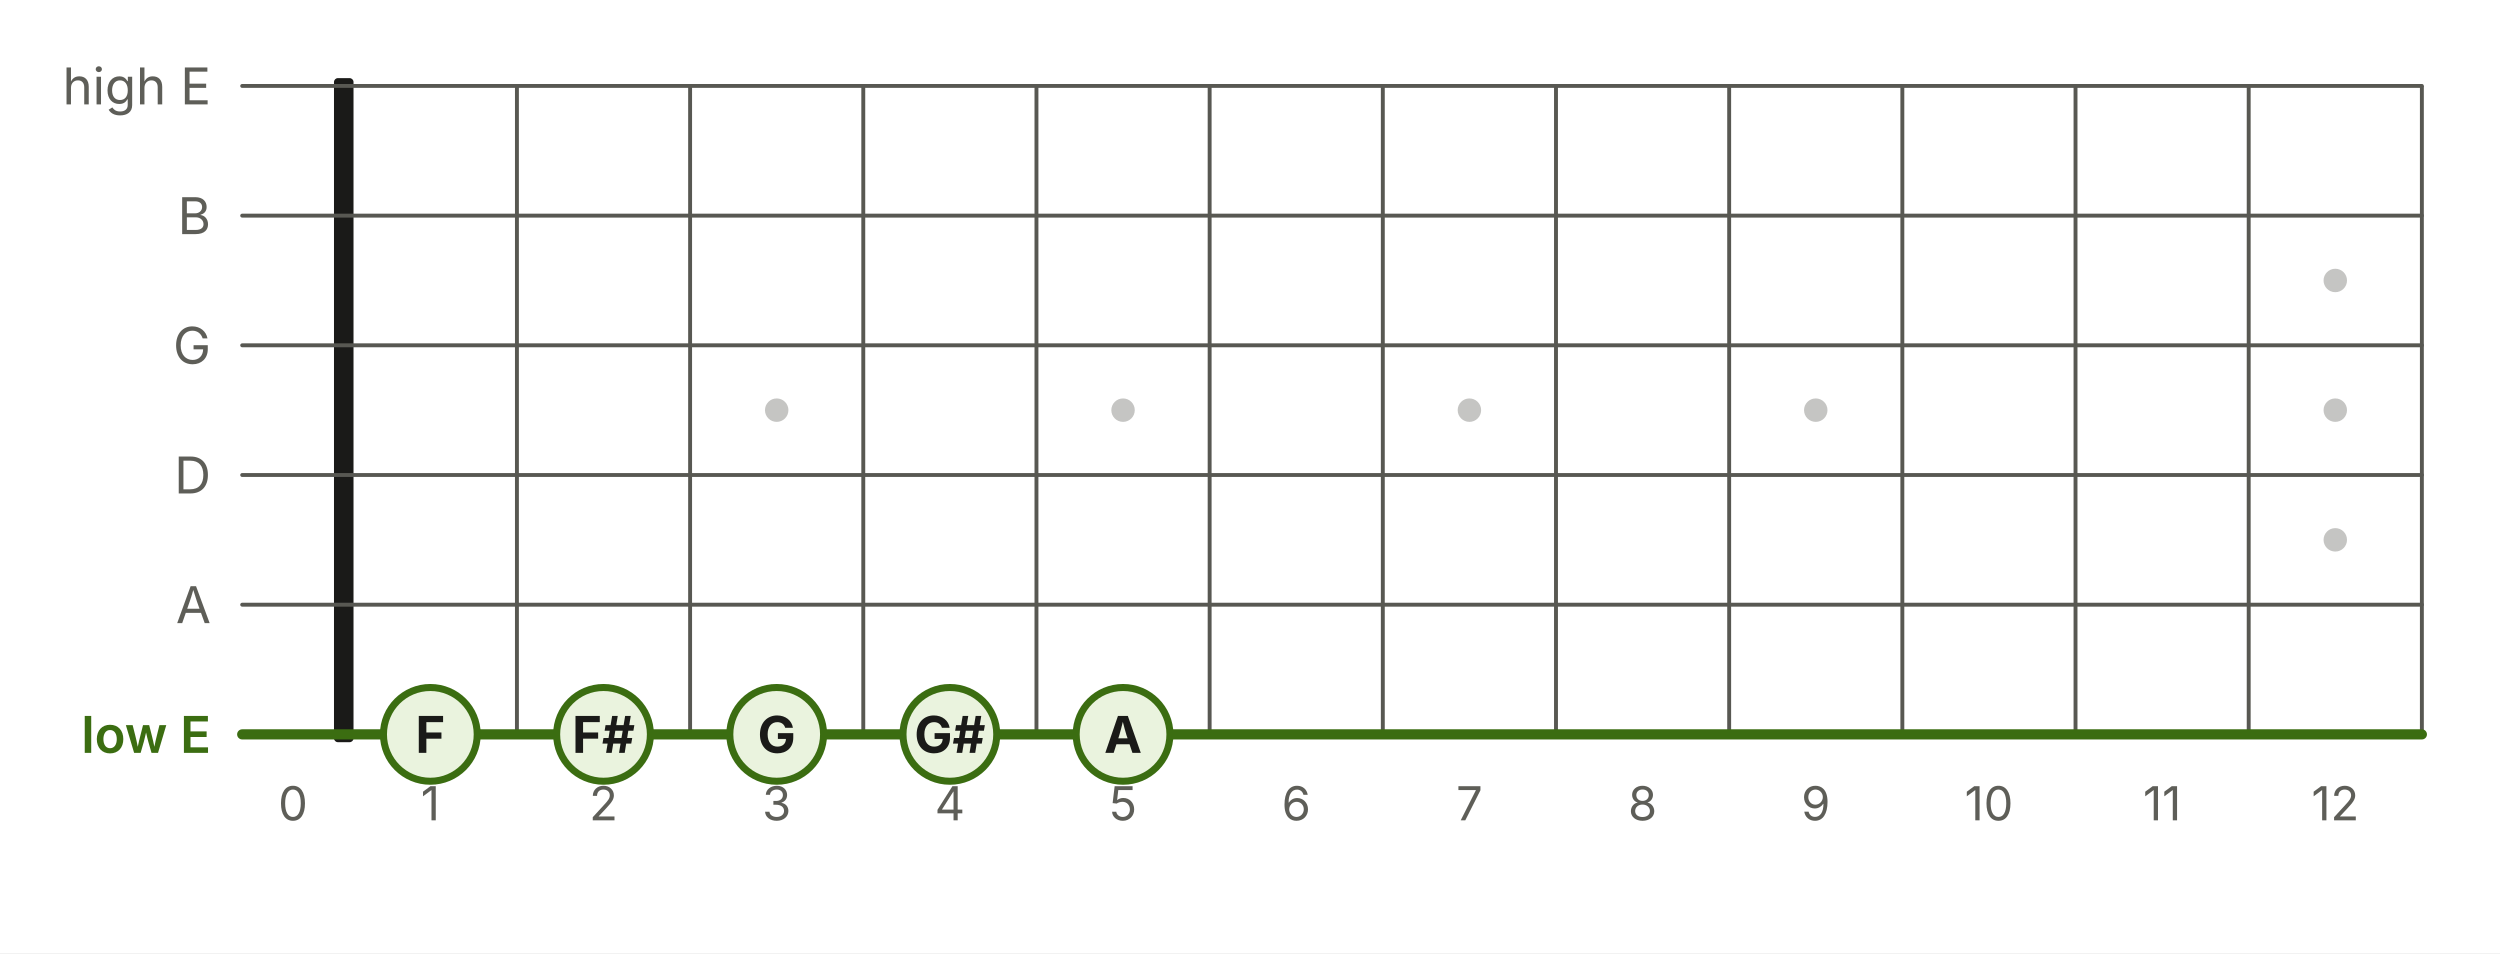
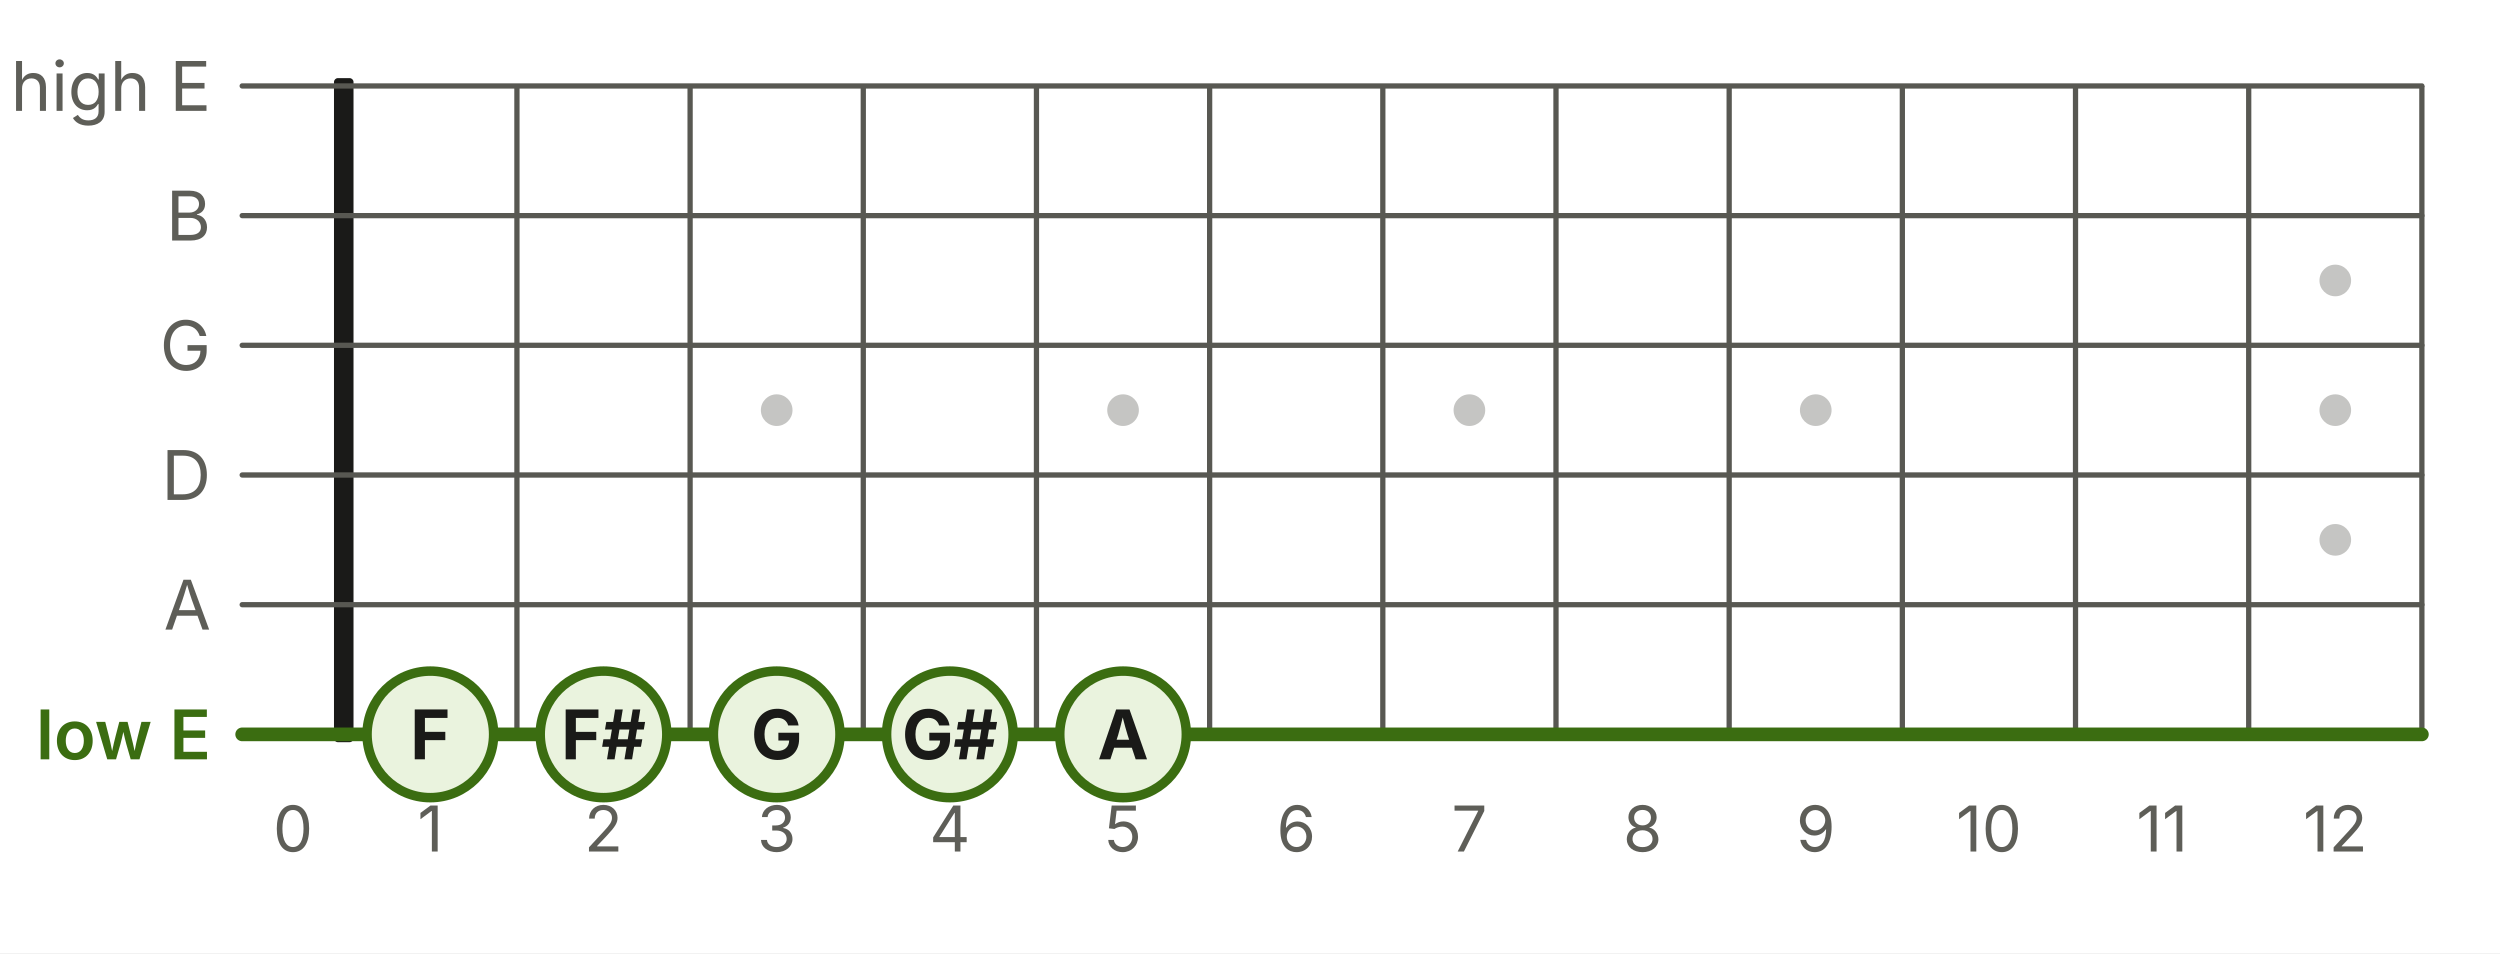
<svg xmlns="http://www.w3.org/2000/svg" width="2560" height="976" viewBox="0 0 640 244" font-family="Calibri,-apple-system,BlinkMacSystemFont,'Segoe UI',sans-serif">
  <rect width="640" height="244" fill="#ffffff" />
-   <circle cx="198.833" cy="105" r="3" fill="#585852" opacity="0.35" />
-   <circle cx="287.5" cy="105" r="3" fill="#585852" opacity="0.35" />
-   <circle cx="376.167" cy="105" r="3" fill="#585852" opacity="0.35" />
-   <circle cx="464.833" cy="105" r="3" fill="#585852" opacity="0.35" />
-   <circle cx="597.833" cy="105" r="3" fill="#585852" opacity="0.35" />
-   <circle cx="597.833" cy="71.8" r="3" fill="#585852" opacity="0.35" />
-   <circle cx="597.833" cy="138.2" r="3" fill="#585852" opacity="0.35" />
-   <line x1="132.333" y1="22" x2="132.333" y2="188" stroke="#585852" stroke-width="1" />
-   <line x1="176.667" y1="22" x2="176.667" y2="188" stroke="#585852" stroke-width="1" />
-   <line x1="221" y1="22" x2="221" y2="188" stroke="#585852" stroke-width="1" />
-   <line x1="265.333" y1="22" x2="265.333" y2="188" stroke="#585852" stroke-width="1" />
-   <line x1="309.667" y1="22" x2="309.667" y2="188" stroke="#585852" stroke-width="1" />
-   <line x1="354" y1="22" x2="354" y2="188" stroke="#585852" stroke-width="1" />
-   <line x1="398.333" y1="22" x2="398.333" y2="188" stroke="#585852" stroke-width="1" />
-   <line x1="442.667" y1="22" x2="442.667" y2="188" stroke="#585852" stroke-width="1" />
-   <line x1="487" y1="22" x2="487" y2="188" stroke="#585852" stroke-width="1" />
-   <line x1="531.333" y1="22" x2="531.333" y2="188" stroke="#585852" stroke-width="1" />
-   <line x1="575.667" y1="22" x2="575.667" y2="188" stroke="#585852" stroke-width="1" />
-   <line x1="620" y1="22" x2="620" y2="188" stroke="#585852" stroke-width="1" />
+   <circle cx="198.833" cy="105" r="4.05" fill="#585852" opacity="0.35" />
+   <circle cx="287.5" cy="105" r="4.05" fill="#585852" opacity="0.35" />
+   <circle cx="376.167" cy="105" r="4.05" fill="#585852" opacity="0.35" />
+   <circle cx="464.833" cy="105" r="4.05" fill="#585852" opacity="0.35" />
+   <circle cx="597.833" cy="105" r="4.05" fill="#585852" opacity="0.35" />
+   <circle cx="597.833" cy="71.8" r="4.05" fill="#585852" opacity="0.35" />
+   <circle cx="597.833" cy="138.2" r="4.05" fill="#585852" opacity="0.35" />
+   <line x1="132.333" y1="22" x2="132.333" y2="188" stroke="#585852" stroke-width="1.35" />
+   <line x1="176.667" y1="22" x2="176.667" y2="188" stroke="#585852" stroke-width="1.35" />
+   <line x1="221" y1="22" x2="221" y2="188" stroke="#585852" stroke-width="1.35" />
+   <line x1="265.333" y1="22" x2="265.333" y2="188" stroke="#585852" stroke-width="1.35" />
+   <line x1="309.667" y1="22" x2="309.667" y2="188" stroke="#585852" stroke-width="1.35" />
+   <line x1="354" y1="22" x2="354" y2="188" stroke="#585852" stroke-width="1.35" />
+   <line x1="398.333" y1="22" x2="398.333" y2="188" stroke="#585852" stroke-width="1.35" />
+   <line x1="442.667" y1="22" x2="442.667" y2="188" stroke="#585852" stroke-width="1.35" />
+   <line x1="487" y1="22" x2="487" y2="188" stroke="#585852" stroke-width="1.35" />
+   <line x1="531.333" y1="22" x2="531.333" y2="188" stroke="#585852" stroke-width="1.35" />
+   <line x1="575.667" y1="22" x2="575.667" y2="188" stroke="#585852" stroke-width="1.35" />
+   <line x1="620" y1="22" x2="620" y2="188" stroke="#585852" stroke-width="1.35" />
  <rect x="85.5" y="20" width="5" height="170" fill="#1a1a18" rx="1" />
-   <line x1="62" y1="22" x2="620" y2="22" stroke="#585852" stroke-width="1" stroke-linecap="round" />
-   <text x="54" y="22" text-anchor="end" dominant-baseline="central" font-size="13" font-weight="400" fill="#5e5e58">high E</text>
-   <line x1="62" y1="55.2" x2="620" y2="55.2" stroke="#585852" stroke-width="1" stroke-linecap="round" />
-   <text x="54" y="55.2" text-anchor="end" dominant-baseline="central" font-size="13" font-weight="400" fill="#5e5e58">B</text>
-   <line x1="62" y1="88.4" x2="620" y2="88.4" stroke="#585852" stroke-width="1" stroke-linecap="round" />
-   <text x="54" y="88.4" text-anchor="end" dominant-baseline="central" font-size="13" font-weight="400" fill="#5e5e58">G</text>
-   <line x1="62" y1="121.6" x2="620" y2="121.6" stroke="#585852" stroke-width="1" stroke-linecap="round" />
-   <text x="54" y="121.6" text-anchor="end" dominant-baseline="central" font-size="13" font-weight="400" fill="#5e5e58">D</text>
-   <line x1="62" y1="154.8" x2="620" y2="154.8" stroke="#585852" stroke-width="1" stroke-linecap="round" />
-   <text x="54" y="154.8" text-anchor="end" dominant-baseline="central" font-size="13" font-weight="400" fill="#5e5e58">A</text>
-   <line x1="62" y1="188" x2="620" y2="188" stroke="#3b6d11" stroke-width="2.6" stroke-linecap="round" />
-   <text x="54" y="188" text-anchor="end" dominant-baseline="central" font-size="13" font-weight="600" fill="#3b6d11">low E</text>
-   <circle cx="110.167" cy="188" r="12" fill="#eaf3de" stroke="#3b6d11" stroke-width="1.8" />
-   <circle cx="154.5" cy="188" r="12" fill="#eaf3de" stroke="#3b6d11" stroke-width="1.8" />
-   <circle cx="198.833" cy="188" r="12" fill="#eaf3de" stroke="#3b6d11" stroke-width="1.8" />
-   <circle cx="243.167" cy="188" r="12" fill="#eaf3de" stroke="#3b6d11" stroke-width="1.8" />
-   <circle cx="287.5" cy="188" r="12" fill="#eaf3de" stroke="#3b6d11" stroke-width="1.8" />
-   <g font-size="13" font-weight="700" fill="#1a1a18" text-anchor="middle" dominant-baseline="central">
+   <line x1="62" y1="22" x2="620" y2="22" stroke="#585852" stroke-width="1.35" stroke-linecap="round" />
+   <text x="54" y="22" text-anchor="end" dominant-baseline="central" font-size="17.55" font-weight="400" fill="#5e5e58">high E</text>
+   <line x1="62" y1="55.2" x2="620" y2="55.2" stroke="#585852" stroke-width="1.35" stroke-linecap="round" />
+   <text x="54" y="55.2" text-anchor="end" dominant-baseline="central" font-size="17.55" font-weight="400" fill="#5e5e58">B</text>
+   <line x1="62" y1="88.4" x2="620" y2="88.4" stroke="#585852" stroke-width="1.35" stroke-linecap="round" />
+   <text x="54" y="88.4" text-anchor="end" dominant-baseline="central" font-size="17.55" font-weight="400" fill="#5e5e58">G</text>
+   <line x1="62" y1="121.6" x2="620" y2="121.6" stroke="#585852" stroke-width="1.35" stroke-linecap="round" />
+   <text x="54" y="121.6" text-anchor="end" dominant-baseline="central" font-size="17.55" font-weight="400" fill="#5e5e58">D</text>
+   <line x1="62" y1="154.8" x2="620" y2="154.8" stroke="#585852" stroke-width="1.35" stroke-linecap="round" />
+   <text x="54" y="154.8" text-anchor="end" dominant-baseline="central" font-size="17.55" font-weight="400" fill="#5e5e58">A</text>
+   <line x1="62" y1="188" x2="620" y2="188" stroke="#3b6d11" stroke-width="3.51" stroke-linecap="round" />
+   <text x="54" y="188" text-anchor="end" dominant-baseline="central" font-size="17.55" font-weight="600" fill="#3b6d11">low E</text>
+   <circle cx="110.167" cy="188" r="16.2" fill="#eaf3de" stroke="#3b6d11" stroke-width="2.43" />
+   <circle cx="154.5" cy="188" r="16.2" fill="#eaf3de" stroke="#3b6d11" stroke-width="2.43" />
+   <circle cx="198.833" cy="188" r="16.2" fill="#eaf3de" stroke="#3b6d11" stroke-width="2.43" />
+   <circle cx="243.167" cy="188" r="16.2" fill="#eaf3de" stroke="#3b6d11" stroke-width="2.43" />
+   <circle cx="287.5" cy="188" r="16.2" fill="#eaf3de" stroke="#3b6d11" stroke-width="2.43" />
+   <g font-size="17.55" font-weight="700" fill="#1a1a18" text-anchor="middle" dominant-baseline="central">
    <text x="110.167" y="188">F</text>
    <text x="154.5" y="188">F#</text>
    <text x="198.833" y="188">G</text>
    <text x="243.167" y="188">G#</text>
    <text x="287.5" y="188">A</text>
  </g>
-   <g font-size="12" fill="#5e5e58" text-anchor="middle">
-     <text x="75" y="210">0</text>
-     <text x="110.167" y="210">1</text>
-     <text x="154.5" y="210">2</text>
-     <text x="198.833" y="210">3</text>
-     <text x="243.167" y="210">4</text>
-     <text x="287.5" y="210">5</text>
-     <text x="331.833" y="210">6</text>
-     <text x="376.167" y="210">7</text>
-     <text x="420.5" y="210">8</text>
-     <text x="464.833" y="210">9</text>
-     <text x="509.167" y="210">10</text>
-     <text x="553.5" y="210">11</text>
-     <text x="597.833" y="210">12</text>
+   <g font-size="16.2" fill="#5e5e58" text-anchor="middle">
+     <text x="75" y="218">0</text>
+     <text x="110.167" y="218">1</text>
+     <text x="154.5" y="218">2</text>
+     <text x="198.833" y="218">3</text>
+     <text x="243.167" y="218">4</text>
+     <text x="287.5" y="218">5</text>
+     <text x="331.833" y="218">6</text>
+     <text x="376.167" y="218">7</text>
+     <text x="420.5" y="218">8</text>
+     <text x="464.833" y="218">9</text>
+     <text x="509.167" y="218">10</text>
+     <text x="553.5" y="218">11</text>
+     <text x="597.833" y="218">12</text>
  </g>
</svg>
